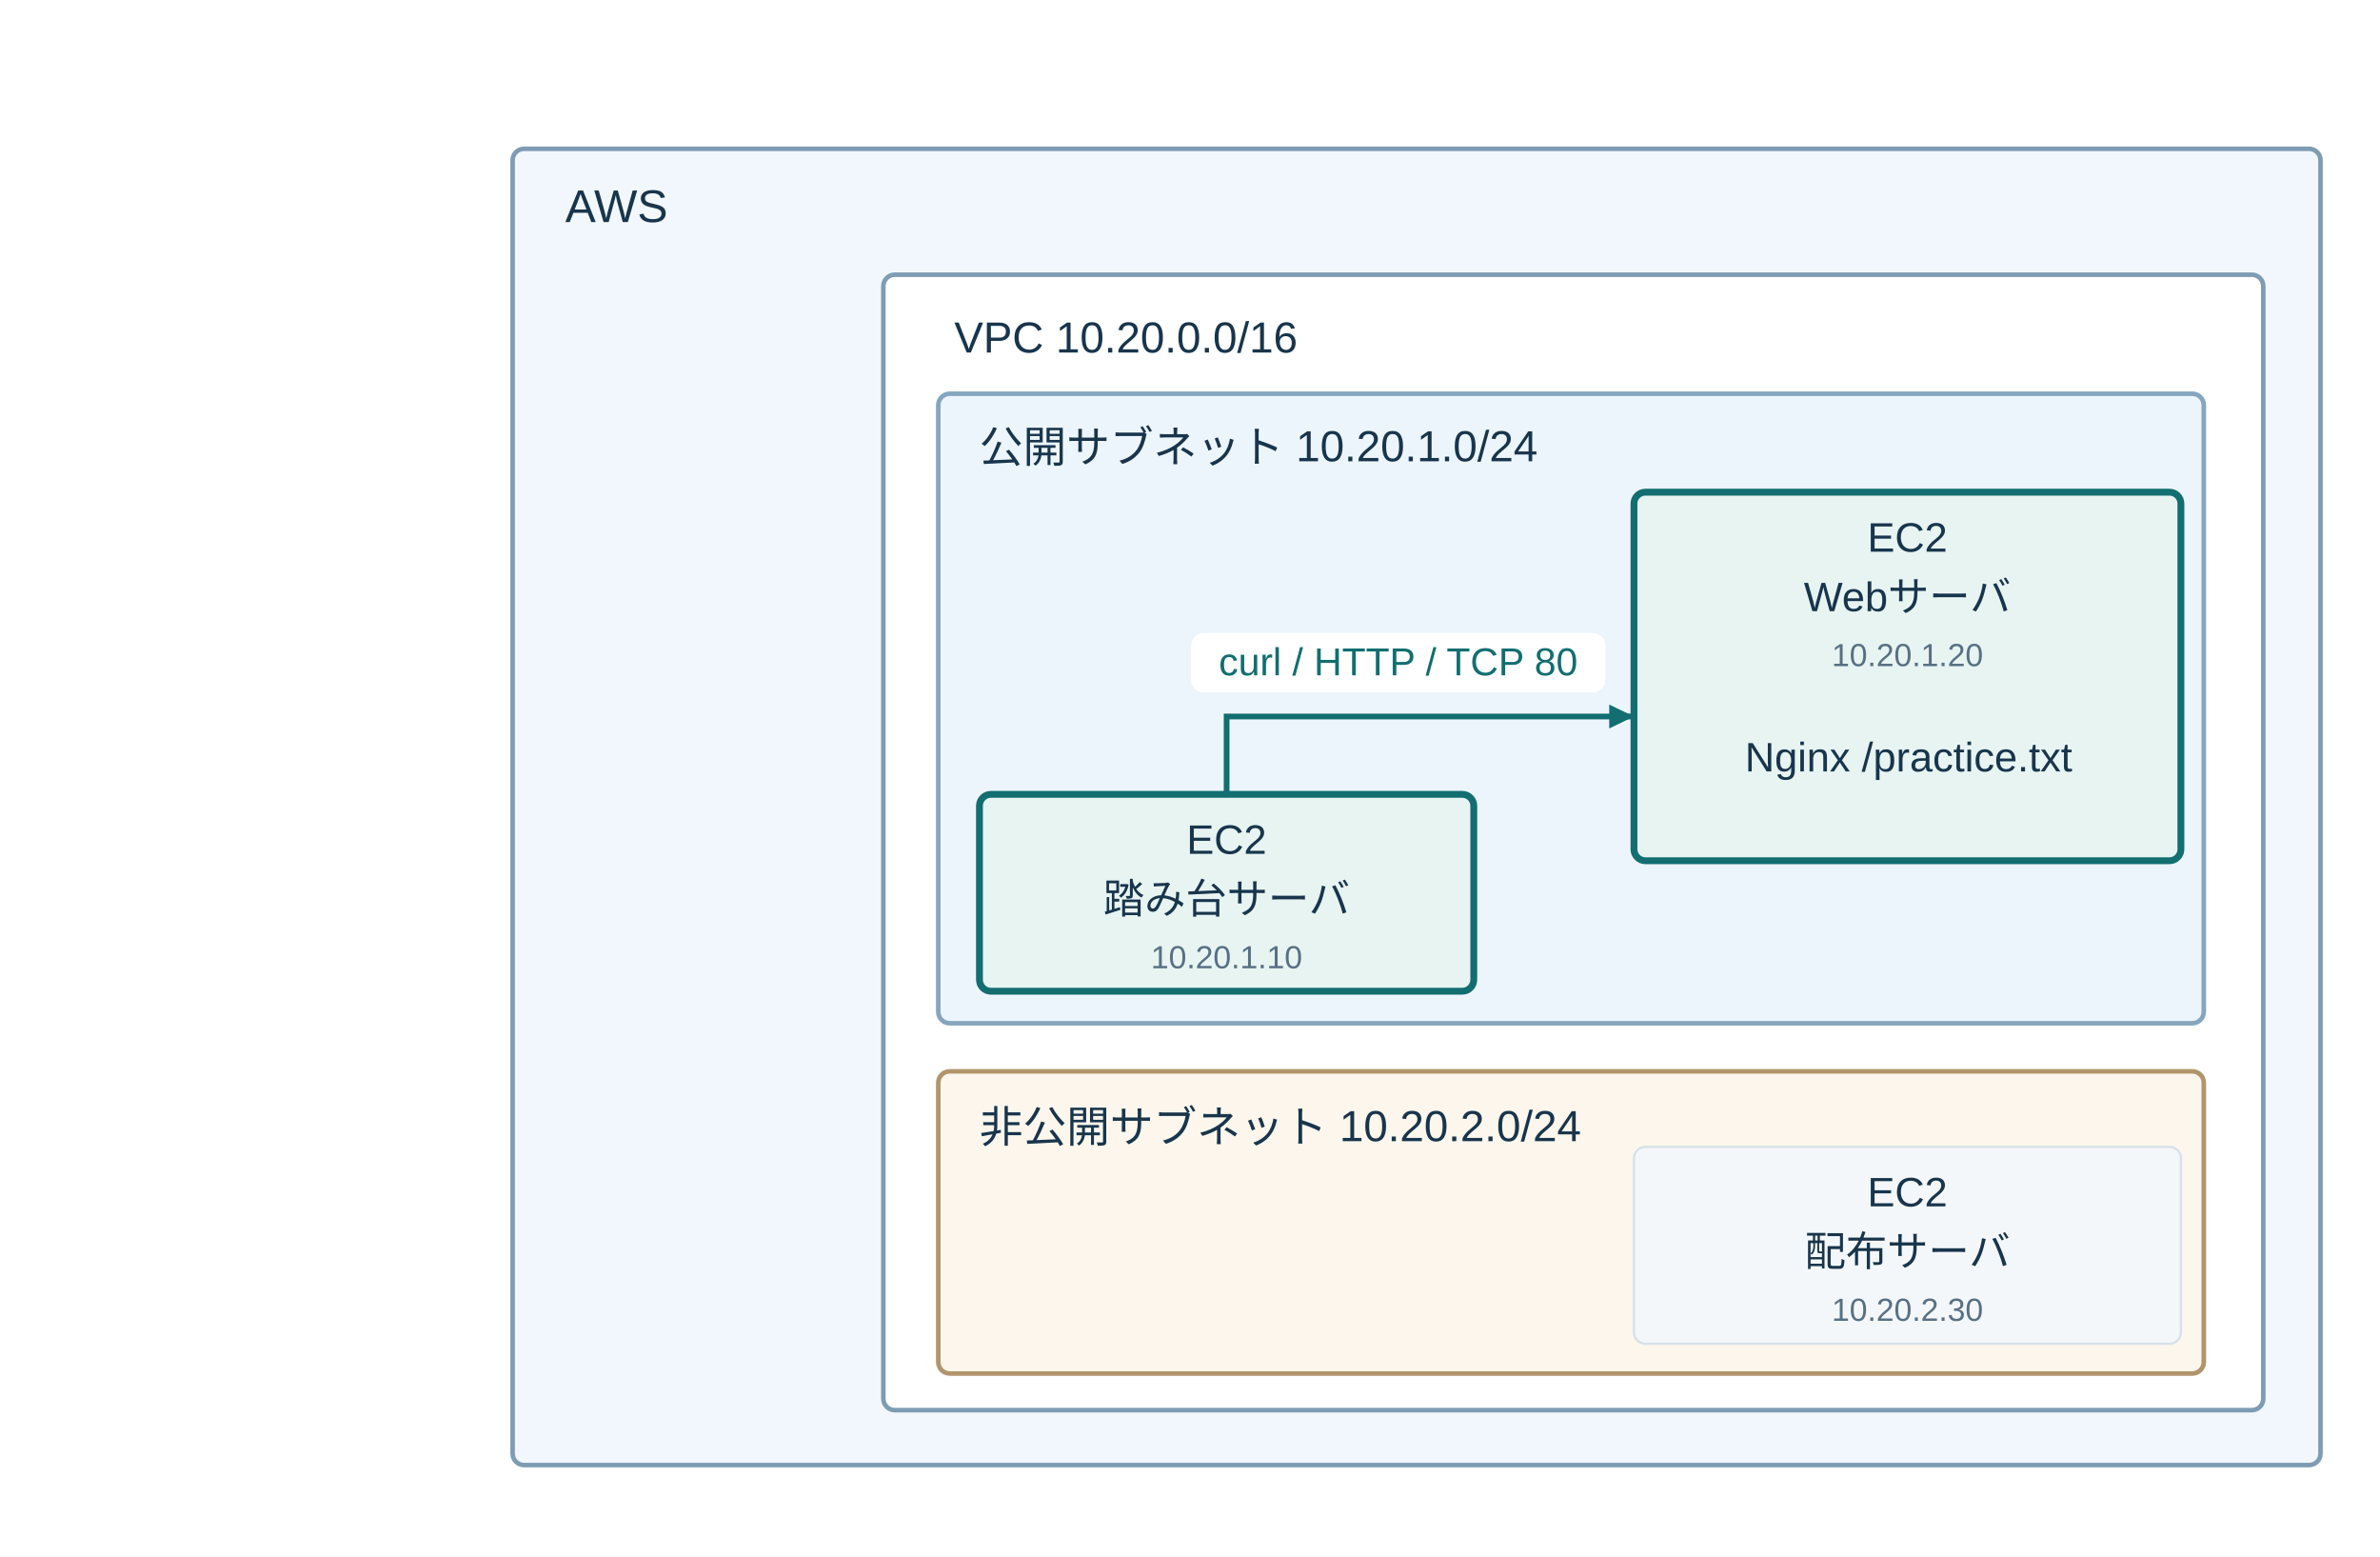
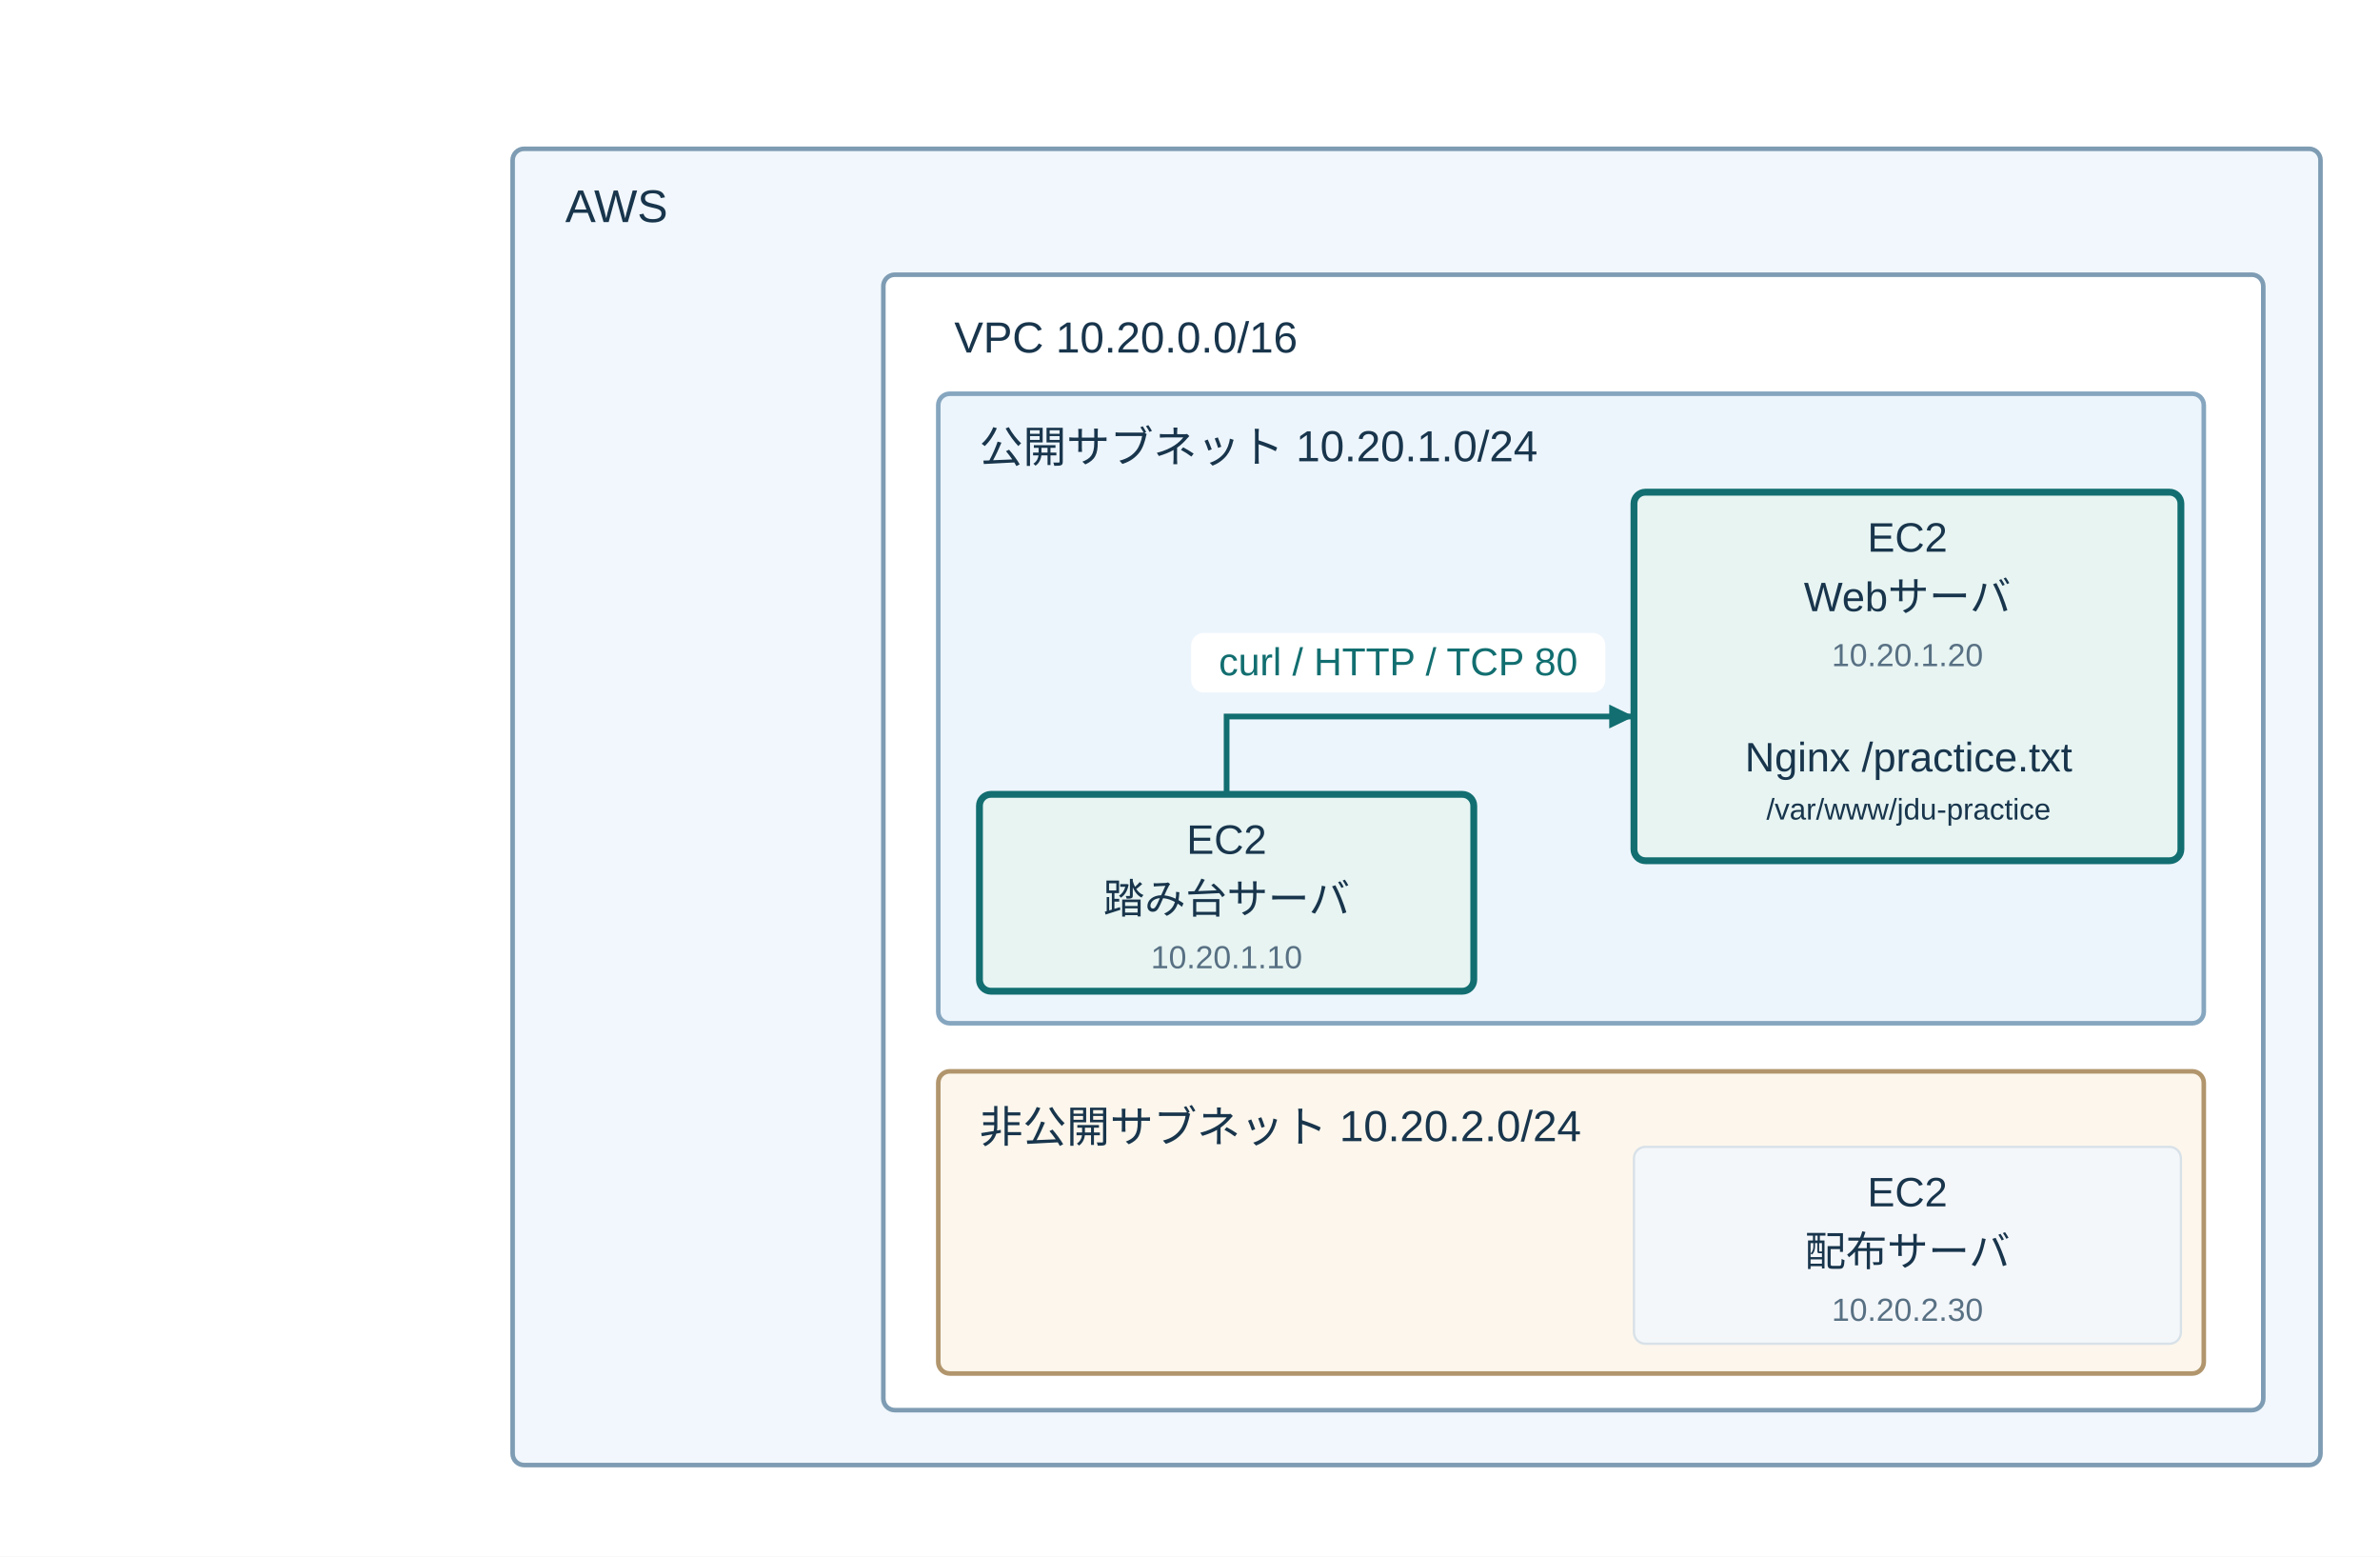
<svg xmlns="http://www.w3.org/2000/svg" width="1040" height="680" viewBox="0 0 1040 680" role="img">
  <rect width="1040" height="680" fill="white" />
  <rect x="224" y="65" width="790" height="575" rx="5" fill="#f1f7fc" stroke="#7e9cb3" stroke-width="2" />
  <text x="247" y="97" font-size="20" font-family="Arial,MS Gothic,sans-serif" fill="#18354c">AWS</text>
  <rect x="386" y="120" width="603" height="496" rx="5" fill="white" stroke="#7e9cb3" stroke-width="2" />
  <text x="417" y="154" font-size="19" font-family="Arial,MS Gothic,sans-serif" fill="#18354c">VPC  10.20.0.0/16</text>
  <rect x="410" y="172" width="553" height="275" rx="5" fill="#edf5fc" stroke="#86a6bf" stroke-width="2" />
  <text x="428" y="202" font-size="19" font-family="Arial,MS Gothic,sans-serif" fill="#18354c">公開サブネット  10.20.1.0/24</text>
  <rect x="410" y="468" width="553" height="132" rx="5" fill="#fcf6ec" stroke="#b1956c" stroke-width="2" />
  <text x="428" y="499" font-size="19" font-family="Arial,MS Gothic,sans-serif" fill="#18354c">非公開サブネット  10.20.2.0/24</text>
  <rect x="714" y="215" width="239" height="161" rx="5" fill="#e7f4f2" stroke="#126e70" stroke-width="3" />
  <text x="833.5" y="241" font-size="18" font-family="Arial,MS Gothic,sans-serif" fill="#18354c" text-anchor="middle">EC2</text>
  <text x="833.5" y="267" font-size="18" font-family="Arial,MS Gothic,sans-serif" fill="#18354c" text-anchor="middle">Webサーバ</text>
  <text x="833.5" y="291" font-size="14" font-family="Arial,MS Gothic,sans-serif" fill="#587083" text-anchor="middle">10.20.1.20</text>
  <rect x="428" y="347" width="216" height="86" rx="5" fill="#e7f4f2" stroke="#126e70" stroke-width="3" />
  <text x="536.0" y="373" font-size="18" font-family="Arial,MS Gothic,sans-serif" fill="#18354c" text-anchor="middle">EC2</text>
  <text x="536.0" y="399" font-size="18" font-family="Arial,MS Gothic,sans-serif" fill="#18354c" text-anchor="middle">踏み台サーバ</text>
  <text x="536.0" y="423" font-size="14" font-family="Arial,MS Gothic,sans-serif" fill="#587083" text-anchor="middle">10.20.1.10</text>
  <rect x="714" y="501" width="239" height="86" rx="5" fill="#f4f7fa" stroke="#d8e1e8" stroke-width="1" />
  <text x="833.5" y="527" font-size="18" font-family="Arial,MS Gothic,sans-serif" fill="#18354c" text-anchor="middle">EC2</text>
  <text x="833.5" y="553" font-size="18" font-family="Arial,MS Gothic,sans-serif" fill="#18354c" text-anchor="middle">配布サーバ</text>
  <text x="833.5" y="577" font-size="14" font-family="Arial,MS Gothic,sans-serif" fill="#587083" text-anchor="middle">10.20.2.30</text>
  <polyline points="536,347 536,313 714,313" fill="none" stroke="#126e70" stroke-width="2.5" />
  <polygon points="714.00,313.00 703.19,318.22 703.19,307.78" fill="#126e70" />
  <rect x="521.0" y="277" width="180.0" height="25" rx="5" fill="white" stroke="white" stroke-width="1" />
  <text x="611" y="295" font-size="17" font-family="Arial,MS Gothic,sans-serif" fill="#126e70" text-anchor="middle">curl / HTTP / TCP 80</text>
  <text x="834" y="337" font-size="18" font-family="Arial,MS Gothic,sans-serif" fill="#18354c" text-anchor="middle">Nginx /practice.txt</text>
+   <text x="834" y="358" font-size="13" font-family="Arial,MS Gothic,sans-serif" fill="#18354c" text-anchor="middle">/var/www/jdu-practice</text>
</svg>
